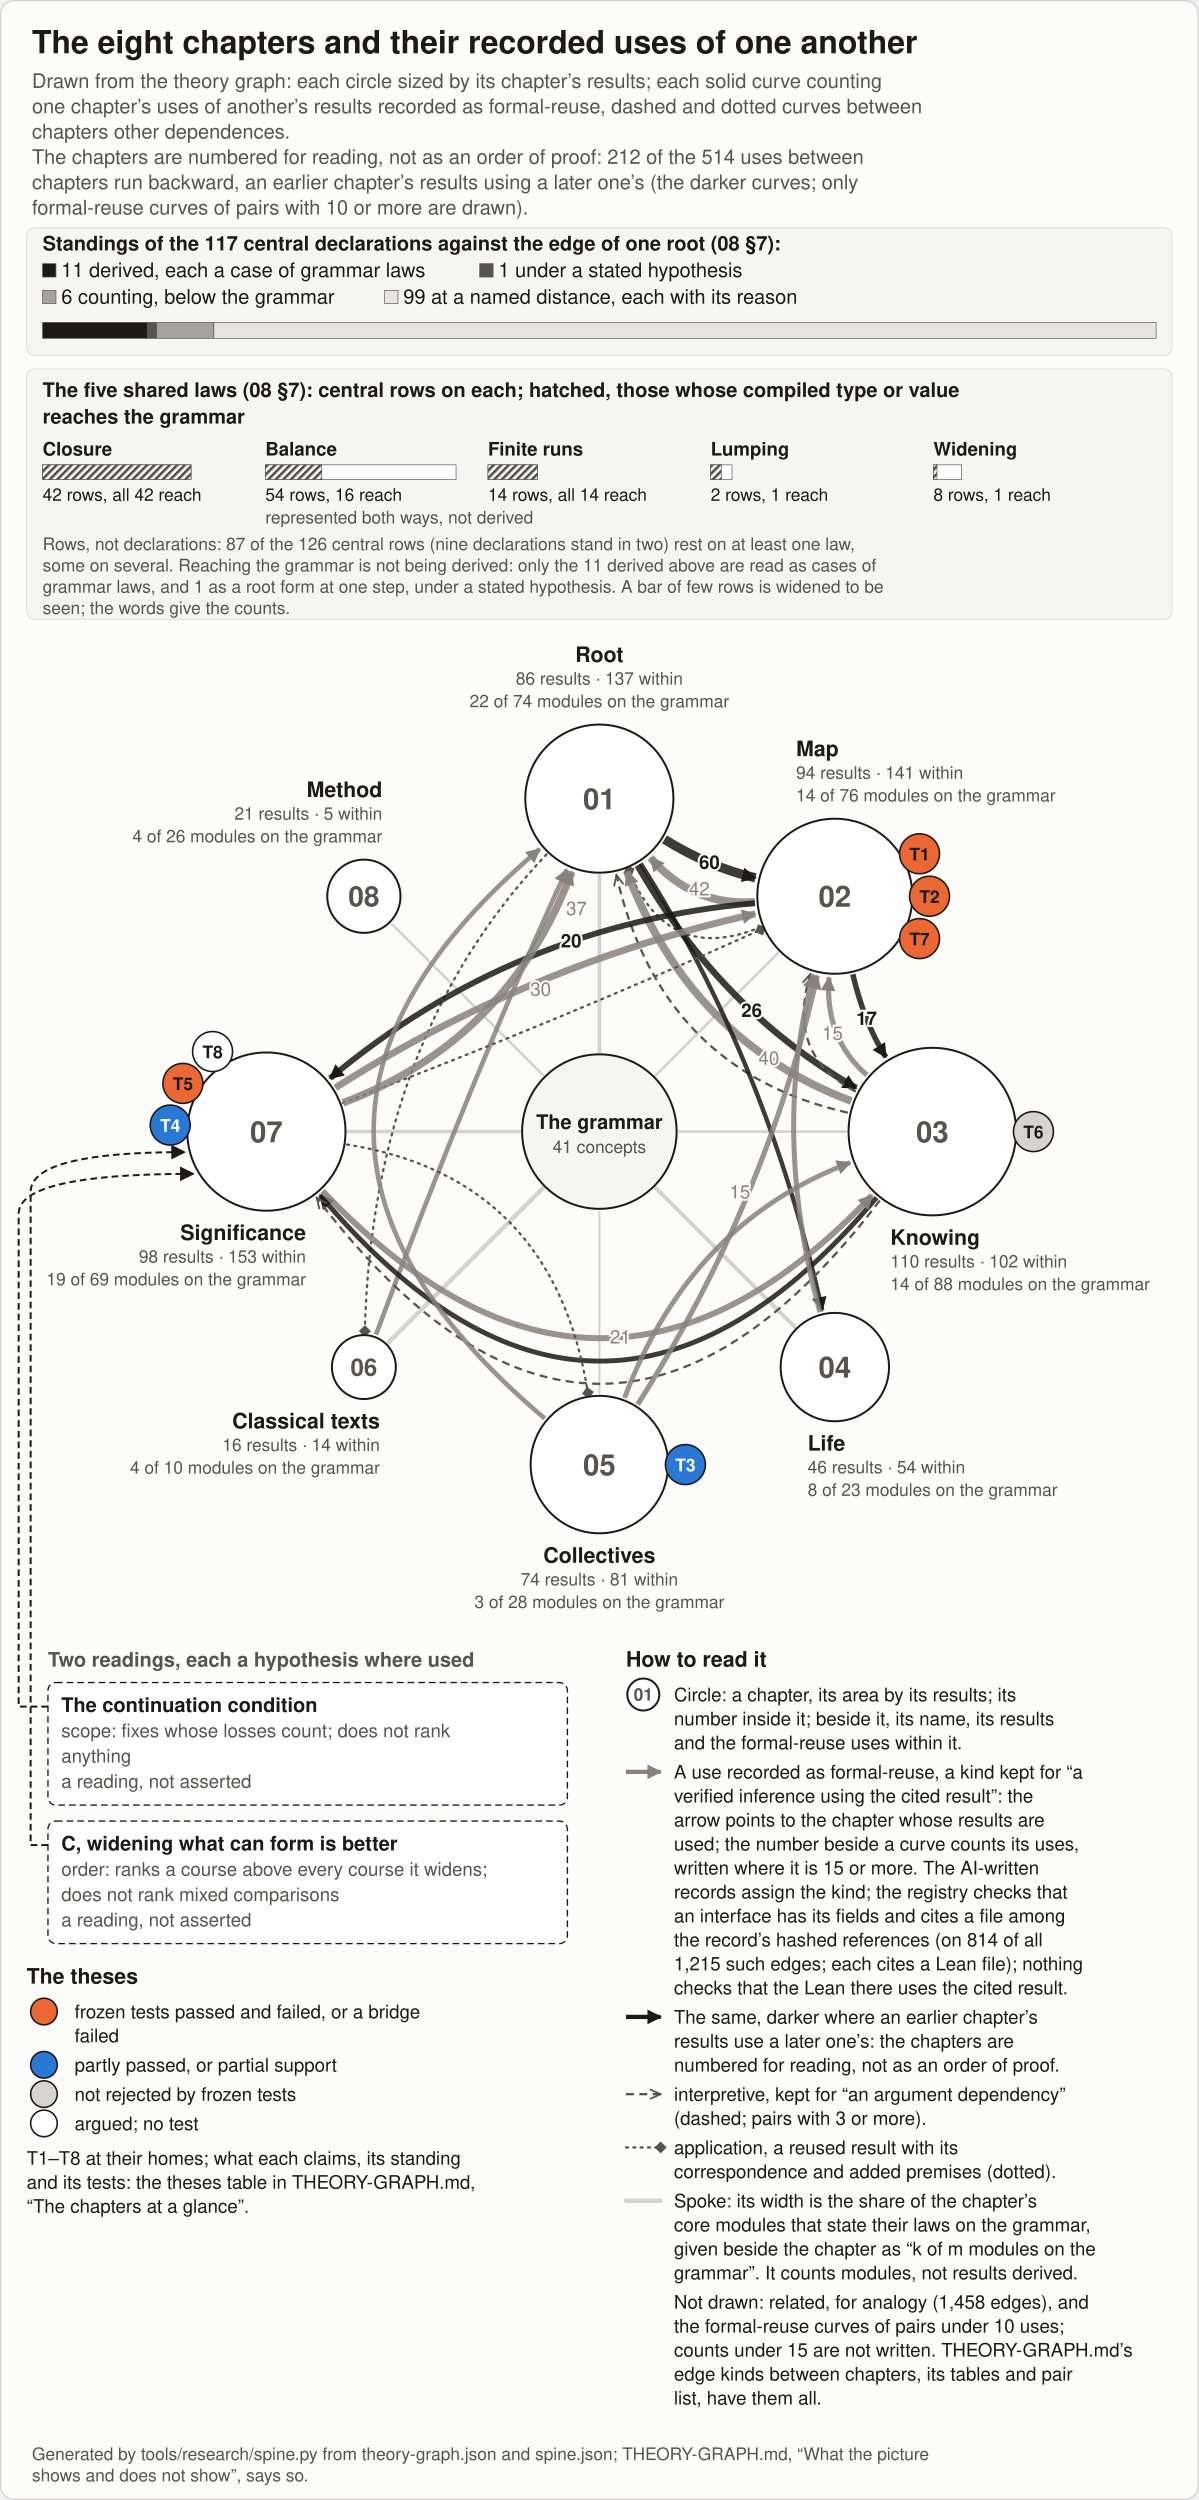
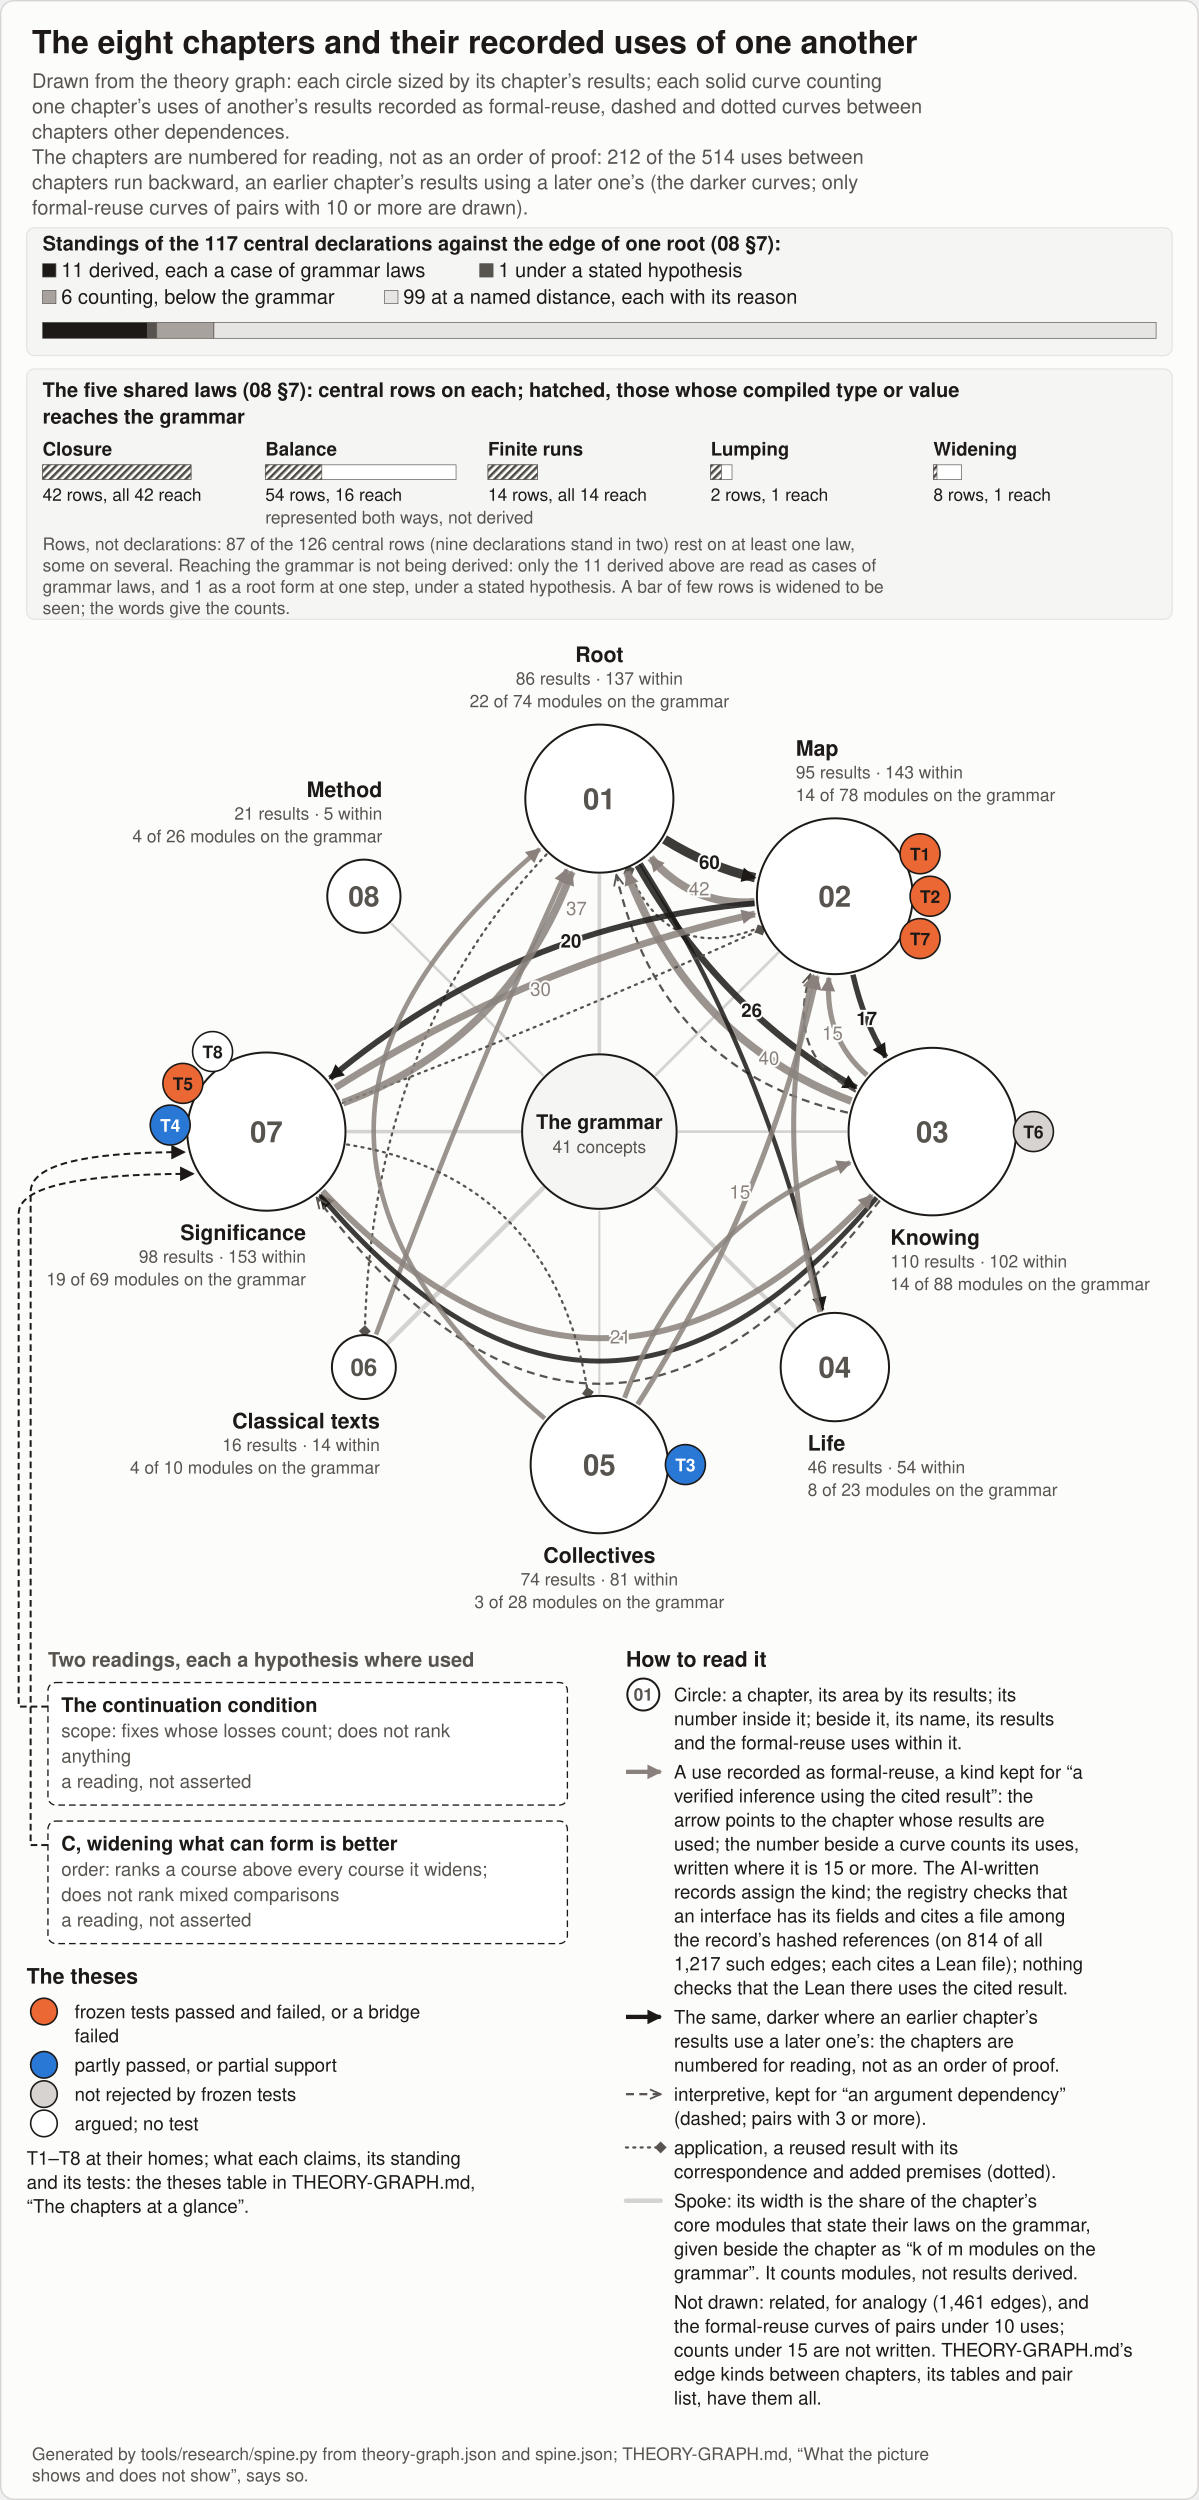
<svg xmlns="http://www.w3.org/2000/svg" viewBox="0 0 900 1877" width="900" height="1877" role="img" aria-labelledby="spine-title spine-desc" font-family="Helvetica, Arial, sans-serif">
  <defs>
    <marker id="fwd" viewBox="0 0 10 10" refX="9" refY="5" markerWidth="11" markerHeight="11" markerUnits="userSpaceOnUse" orient="auto">
      <path d="M0,0 L10,5 L0,10 z" fill="#8a817c" />
    </marker>
    <marker id="back" viewBox="0 0 10 10" refX="9" refY="5" markerWidth="11" markerHeight="11" markerUnits="userSpaceOnUse" orient="auto">
      <path d="M0,0 L10,5 L0,10 z" fill="#1c1917" />
    </marker>
    <marker id="thin" viewBox="0 0 10 10" refX="9" refY="5" markerWidth="9" markerHeight="9" markerUnits="userSpaceOnUse" orient="auto">
      <path d="M0,1 L9,5 L0,9" fill="none" stroke="#57534e" stroke-width="1.5" />
    </marker>
    <marker id="diamond" viewBox="0 0 10 10" refX="5" refY="5" markerWidth="9" markerHeight="9" markerUnits="userSpaceOnUse" orient="auto">
      <path d="M5,0 L10,5 L5,10 L0,5 z" fill="#57534e" />
    </marker>
    <pattern id="reach" width="4" height="4" patternUnits="userSpaceOnUse" patternTransform="rotate(45)">
      <rect width="4" height="4" fill="#ffffff" />
      <rect width="2" height="4" fill="#57534e" />
    </pattern>
  </defs>
  <rect x="0.5" y="0.5" width="899" height="1876" rx="10" fill="#fcfcfb" stroke="#d6d3d1" />
  <text x="24" y="40" font-size="24" font-weight="bold" text-anchor="start" fill="#1c1917">The eight chapters and their recorded uses of one another</text>
  <text x="24" y="66" font-size="15" text-anchor="start" fill="#57534e">Drawn from the theory graph: each circle sized by its chapter’s results; each solid curve counting</text>
  <text x="24" y="85" font-size="15" text-anchor="start" fill="#57534e">one chapter’s uses of another’s results recorded as formal-reuse, dashed and dotted curves between</text>
  <text x="24" y="104" font-size="15" text-anchor="start" fill="#57534e">chapters other dependences.</text>
  <text x="24" y="123" font-size="15" text-anchor="start" fill="#57534e">The chapters are numbered for reading, not as an order of proof: 212 of the 514 uses between</text>
  <text x="24" y="142" font-size="15" text-anchor="start" fill="#57534e">chapters run backward, an earlier chapter’s results using a later one’s (the darker curves; only</text>
  <text x="24" y="161" font-size="15" text-anchor="start" fill="#57534e">formal-reuse curves of pairs with 10 or more are drawn).</text>
  <rect x="20" y="171" width="860" height="96" rx="6" fill="#f5f5f4" stroke="#e7e5e4" />
  <text x="32" y="188" font-size="15" font-weight="bold" text-anchor="start" fill="#1c1917">Standings of the 117 central declarations against the edge of one root (08 §7):</text>
  <rect x="32" y="198" width="10" height="10" fill="#1c1917" stroke="#57534e" stroke-width="0.5" />
  <text x="46" y="208" font-size="15" text-anchor="start" fill="#1c1917">11 derived, each a case of grammar laws</text>
  <rect x="360.2" y="198" width="10" height="10" fill="#57534e" stroke="#57534e" stroke-width="0.5" />
  <text x="374.2" y="208" font-size="15" text-anchor="start" fill="#1c1917">1 under a stated hypothesis</text>
  <rect x="32" y="218" width="10" height="10" fill="#a8a29e" stroke="#57534e" stroke-width="0.5" />
  <text x="46" y="228" font-size="15" text-anchor="start" fill="#1c1917">6 counting, below the grammar</text>
  <rect x="288.8" y="218" width="10" height="10" fill="#e7e5e4" stroke="#57534e" stroke-width="0.5" />
  <text x="302.8" y="228" font-size="15" text-anchor="start" fill="#1c1917">99 at a named distance, each with its reason</text>
  <rect x="32" y="242" width="78.6" height="12" fill="#1c1917" stroke="#57534e" stroke-width="0.5" />
  <rect x="110.6" y="242" width="7.1" height="12" fill="#57534e" stroke="#57534e" stroke-width="0.5" />
  <rect x="117.7" y="242" width="42.9" height="12" fill="#a8a29e" stroke="#57534e" stroke-width="0.5" />
  <rect x="160.6" y="242" width="707.4" height="12" fill="#e7e5e4" stroke="#57534e" stroke-width="0.5" />
  <rect x="20" y="277" width="860" height="188" rx="6" fill="#f5f5f4" stroke="#e7e5e4" />
  <text x="32" y="298" font-size="15" font-weight="bold" text-anchor="start" fill="#1c1917">The five shared laws (08 §7): central rows on each; hatched, those whose compiled type or value</text>
  <text x="32" y="318" font-size="15" font-weight="bold" text-anchor="start" fill="#1c1917">reaches the grammar</text>
  <text x="32" y="342" font-size="14" font-weight="bold" text-anchor="start" fill="#1c1917">Closure</text>
  <rect x="32" y="349" width="111.4" height="11" fill="#ffffff" stroke="#57534e" stroke-width="0.5" />
  <rect x="32" y="349" width="111.4" height="11" fill="url(#reach)" stroke="#57534e" stroke-width="0.5" />
  <text x="32" y="376" font-size="13" text-anchor="start" fill="#1c1917">42 rows, all 42 reach</text>
  <text x="199.2" y="342" font-size="14" font-weight="bold" text-anchor="start" fill="#1c1917">Balance</text>
  <rect x="199.2" y="349" width="143.2" height="11" fill="#ffffff" stroke="#57534e" stroke-width="0.5" />
  <rect x="199.2" y="349" width="42.4" height="11" fill="url(#reach)" stroke="#57534e" stroke-width="0.5" />
  <text x="199.2" y="376" font-size="13" text-anchor="start" fill="#1c1917">54 rows, 16 reach</text>
  <text x="199.2" y="393" font-size="13" text-anchor="start" fill="#57534e">represented both ways, not derived</text>
  <text x="366.4" y="342" font-size="14" font-weight="bold" text-anchor="start" fill="#1c1917">Finite runs</text>
  <rect x="366.4" y="349" width="37.1" height="11" fill="#ffffff" stroke="#57534e" stroke-width="0.5" />
  <rect x="366.4" y="349" width="37.1" height="11" fill="url(#reach)" stroke="#57534e" stroke-width="0.5" />
  <text x="366.4" y="376" font-size="13" text-anchor="start" fill="#1c1917">14 rows, all 14 reach</text>
  <text x="533.6" y="342" font-size="14" font-weight="bold" text-anchor="start" fill="#1c1917">Lumping</text>
  <rect x="533.6" y="349" width="16" height="11" fill="#ffffff" stroke="#57534e" stroke-width="0.5" />
  <rect x="533.6" y="349" width="8" height="11" fill="url(#reach)" stroke="#57534e" stroke-width="0.5" />
  <text x="533.6" y="376" font-size="13" text-anchor="start" fill="#1c1917">2 rows, 1 reach</text>
  <text x="700.8" y="342" font-size="14" font-weight="bold" text-anchor="start" fill="#1c1917">Widening</text>
  <rect x="700.8" y="349" width="21.2" height="11" fill="#ffffff" stroke="#57534e" stroke-width="0.5" />
  <rect x="700.8" y="349" width="2.7" height="11" fill="url(#reach)" stroke="#57534e" stroke-width="0.5" />
  <text x="700.8" y="376" font-size="13" text-anchor="start" fill="#1c1917">8 rows, 1 reach</text>
  <text x="32" y="413" font-size="13" text-anchor="start" fill="#57534e">Rows, not declarations: 87 of the 126 central rows (nine declarations stand in two) rest on at least one law,</text>
  <text x="32" y="429" font-size="13" text-anchor="start" fill="#57534e">some on several. Reaching the grammar is not being derived: only the 11 derived above are read as cases of</text>
  <text x="32" y="445" font-size="13" text-anchor="start" fill="#57534e">grammar laws, and 1 as a root form at one step, under a stated hypothesis. A bar of few rows is widened to be</text>
  <text x="32" y="461" font-size="13" text-anchor="start" fill="#57534e">seen; the words give the counts.</text>
  <line x1="450" y1="657.3" x2="450" y2="789.6" stroke="#a8a29e" stroke-opacity="0.45" stroke-width="2.8" stroke-linecap="round" />
-   <line x1="584.2" y1="715.4" x2="492.4" y2="807.2" stroke="#a8a29e" stroke-opacity="0.45" stroke-width="2.1" stroke-linecap="round" />
+   <line x1="584" y1="715.6" x2="492.4" y2="807.2" stroke="#a8a29e" stroke-opacity="0.45" stroke-width="2.1" stroke-linecap="round" />
  <line x1="635.1" y1="849.6" x2="510" y2="849.6" stroke="#a8a29e" stroke-opacity="0.45" stroke-width="2" stroke-linecap="round" />
  <line x1="596.6" y1="996.2" x2="492.4" y2="892.1" stroke="#a8a29e" stroke-opacity="0.45" stroke-width="3.1" stroke-linecap="round" />
  <line x1="450" y1="1046" x2="450" y2="909.6" stroke="#a8a29e" stroke-opacity="0.45" stroke-width="1.6" stroke-linecap="round" />
  <line x1="291.6" y1="1008" x2="407.6" y2="892.1" stroke="#a8a29e" stroke-opacity="0.45" stroke-width="3.4" stroke-linecap="round" />
  <line x1="261.4" y1="849.6" x2="390" y2="849.6" stroke="#a8a29e" stroke-opacity="0.45" stroke-width="2.7" stroke-linecap="round" />
  <line x1="294.1" y1="693.7" x2="407.6" y2="807.2" stroke="#a8a29e" stroke-opacity="0.45" stroke-width="1.9" stroke-linecap="round" />
  <circle cx="450" cy="849.6" r="58" fill="#f5f5f4" stroke="#1c1917" stroke-width="1.5" />
  <text x="450" y="847.6" font-size="15" font-weight="bold" text-anchor="middle" fill="#1c1917">The grammar</text>
  <text x="450" y="865.6" font-size="13" text-anchor="middle" fill="#57534e">41 concepts</text>
-   <path d="M498.9,630.2 Q532.3,651 567.2,659.1" fill="none" stroke="#1c1917" stroke-opacity="0.85" stroke-width="7" marker-end="url(#back)" />
-   <path d="M566.8,677.2 Q520,680.6 488.4,644" fill="none" stroke="#8a817c" stroke-opacity="0.85" stroke-width="6" marker-end="url(#fwd)" />
-   <path d="M571.2,696 Q501.7,724.9 472.3,653.9" fill="none" stroke="#57534e" stroke-width="1.7" stroke-dasharray="1.5 4" stroke-linecap="round" marker-end="url(#diamond)" />
+   <path d="M498.9,630.2 Q532.3,651 566.9,659" fill="none" stroke="#1c1917" stroke-opacity="0.85" stroke-width="7" marker-end="url(#back)" />
+   <path d="M566.5,677.2 Q520,680.6 488.4,644" fill="none" stroke="#8a817c" stroke-opacity="0.85" stroke-width="6" marker-end="url(#fwd)" />
+   <path d="M570.9,696.1 Q501.7,724.9 472.3,653.9" fill="none" stroke="#57534e" stroke-width="1.7" stroke-dasharray="1.5 4" stroke-linecap="round" marker-end="url(#diamond)" />
  <path d="M478.7,649.7 Q541.1,758.6 642.8,816.9" fill="none" stroke="#1c1917" stroke-opacity="0.85" stroke-width="4.9" marker-end="url(#back)" />
  <path d="M639.2,826.7 Q518.4,781.2 470.7,654.5" fill="none" stroke="#8a817c" stroke-opacity="0.85" stroke-width="5.9" marker-end="url(#fwd)" />
  <path d="M636.6,835.4 Q495.8,803.8 462.8,656.9" fill="none" stroke="#57534e" stroke-width="1.7" stroke-dasharray="6 4" marker-end="url(#thin)" />
  <path d="M481,648.3 Q576,797.5 617.3,983.8" fill="none" stroke="#1c1917" stroke-opacity="0.85" stroke-width="3.3" marker-end="url(#back)" />
  <path d="M410.3,641.5 Q279.7,779.1 273.9,999.4" fill="none" stroke="#57534e" stroke-width="1.7" stroke-dasharray="1.5 4" stroke-linecap="round" marker-end="url(#diamond)" />
  <path d="M282.3,1002 Q353.6,809.7 425.5,652.9" fill="none" stroke="#8a817c" stroke-opacity="0.85" stroke-width="3.5" marker-end="url(#fwd)" />
-   <path d="M640.3,731.5 Q648.6,767.4 665.1,793.7" fill="none" stroke="#1c1917" stroke-opacity="0.85" stroke-width="4.1" marker-end="url(#back)" />
-   <path d="M650.9,807.2 Q619,779.6 622.4,733.9" fill="none" stroke="#8a817c" stroke-opacity="0.85" stroke-width="3.9" marker-end="url(#fwd)" />
-   <path d="M642.5,819.6 Q589.5,791.9 608.5,731.2" fill="none" stroke="#57534e" stroke-width="1.7" stroke-dasharray="6 4" marker-end="url(#thin)" />
-   <path d="M566.8,678.1 Q385.6,694.1 247.8,809.6" fill="none" stroke="#1c1917" stroke-opacity="0.85" stroke-width="4.4" marker-end="url(#back)" />
-   <path d="M251.8,816.7 Q397.8,723.7 567.1,686.1" fill="none" stroke="#8a817c" stroke-opacity="0.85" stroke-width="5.2" marker-end="url(#fwd)" />
-   <path d="M257.4,828 Q416.2,768 571,698.1" fill="none" stroke="#57534e" stroke-width="1.7" stroke-dasharray="1.5 4" stroke-linecap="round" marker-end="url(#diamond)" />
+   <path d="M640.4,731.8 Q648.6,767.4 665.1,793.7" fill="none" stroke="#1c1917" stroke-opacity="0.85" stroke-width="4.1" marker-end="url(#back)" />
+   <path d="M650.9,807.2 Q619,779.6 622.3,734.2" fill="none" stroke="#8a817c" stroke-opacity="0.85" stroke-width="3.9" marker-end="url(#fwd)" />
+   <path d="M642.5,819.6 Q589.5,791.9 608.4,731.5" fill="none" stroke="#57534e" stroke-width="1.7" stroke-dasharray="6 4" marker-end="url(#thin)" />
+   <path d="M566.5,678.2 Q385.6,694.1 247.8,809.6" fill="none" stroke="#1c1917" stroke-opacity="0.85" stroke-width="4.4" marker-end="url(#back)" />
+   <path d="M251.8,816.7 Q397.8,723.7 566.8,686.2" fill="none" stroke="#8a817c" stroke-opacity="0.85" stroke-width="5.2" marker-end="url(#fwd)" />
+   <path d="M257.4,828 Q416.2,768 570.8,698.2" fill="none" stroke="#57534e" stroke-width="1.7" stroke-dasharray="1.5 4" stroke-linecap="round" marker-end="url(#diamond)" />
  <path d="M658.1,899.2 Q450,1145.6 240.3,897.3" fill="none" stroke="#1c1917" stroke-opacity="0.85" stroke-width="3.7" marker-end="url(#back)" />
  <path d="M660.6,901.3 Q450,1177.6 237.8,899.3" fill="none" stroke="#57534e" stroke-width="1.7" stroke-dasharray="6 4" marker-end="url(#thin)" />
  <path d="M242.2,894.2 Q450,1113.6 654.7,897.5" fill="none" stroke="#8a817c" stroke-opacity="0.85" stroke-width="4.5" marker-end="url(#fwd)" />
-   <path d="M615.6,985.2 Q578.8,849.6 610.7,731.9" fill="none" stroke="#8a817c" stroke-opacity="0.85" stroke-width="3.8" marker-end="url(#fwd)" />
+   <path d="M615.6,985.2 Q578.8,849.6 610.7,732.2" fill="none" stroke="#8a817c" stroke-opacity="0.85" stroke-width="3.8" marker-end="url(#fwd)" />
  <path d="M409,1065 Q154,849.6 405.2,637.5" fill="none" stroke="#8a817c" stroke-opacity="0.85" stroke-width="3.5" marker-end="url(#fwd)" />
-   <path d="M478.8,1054.4 Q576,901.8 613.5,732.6" fill="none" stroke="#8a817c" stroke-opacity="0.85" stroke-width="3.9" marker-end="url(#fwd)" />
+   <path d="M478.8,1054.4 Q576,901.8 613.5,732.9" fill="none" stroke="#8a817c" stroke-opacity="0.85" stroke-width="3.9" marker-end="url(#fwd)" />
  <path d="M468.9,1049.5 Q518.4,918.1 638.3,872.9" fill="none" stroke="#8a817c" stroke-opacity="0.85" stroke-width="3.7" marker-end="url(#fwd)" />
  <path d="M257.5,828 Q381.6,781.2 429.3,654.5" fill="none" stroke="#8a817c" stroke-opacity="0.85" stroke-width="5.7" marker-end="url(#fwd)" />
  <path d="M260.6,859.3 Q415.5,884.1 441.4,1045.7" fill="none" stroke="#57534e" stroke-width="1.7" stroke-dasharray="1.5 4" stroke-linecap="round" marker-end="url(#diamond)" />
  <circle cx="450" cy="599.6" r="55.6" fill="#ffffff" stroke="#1c1917" stroke-width="1.5" />
  <text x="450" y="607.6" font-size="22" font-weight="bold" text-anchor="middle" fill="#57534e">01</text>
  <text x="450" y="497" font-size="16" font-weight="bold" text-anchor="middle" fill="#1c1917" stroke="#fcfcfb" stroke-width="3" paint-order="stroke">Root</text>
  <text x="450" y="514" font-size="13" text-anchor="middle" fill="#57534e" stroke="#fcfcfb" stroke-width="3" paint-order="stroke">86 results · 137 within</text>
  <text x="450" y="531" font-size="13" text-anchor="middle" fill="#57534e" stroke="#fcfcfb" stroke-width="3" paint-order="stroke">22 of 74 modules on the grammar</text>
-   <circle cx="626.8" cy="672.9" r="58.2" fill="#ffffff" stroke="#1c1917" stroke-width="1.5" />
+   <circle cx="626.8" cy="672.9" r="58.5" fill="#ffffff" stroke="#1c1917" stroke-width="1.5" />
  <text x="626.8" y="680.8" font-size="22" font-weight="bold" text-anchor="middle" fill="#57534e">02</text>
-   <text x="597.7" y="567.7" font-size="16" font-weight="bold" text-anchor="start" fill="#1c1917" stroke="#fcfcfb" stroke-width="3" paint-order="stroke">Map</text>
-   <text x="597.7" y="584.7" font-size="13" text-anchor="start" fill="#57534e" stroke="#fcfcfb" stroke-width="3" paint-order="stroke">94 results · 141 within</text>
-   <text x="597.7" y="601.7" font-size="13" text-anchor="start" fill="#57534e" stroke="#fcfcfb" stroke-width="3" paint-order="stroke">14 of 76 modules on the grammar</text>
+   <text x="597.5" y="567.4" font-size="16" font-weight="bold" text-anchor="start" fill="#1c1917" stroke="#fcfcfb" stroke-width="3" paint-order="stroke">Map</text>
+   <text x="597.5" y="584.4" font-size="13" text-anchor="start" fill="#57534e" stroke="#fcfcfb" stroke-width="3" paint-order="stroke">95 results · 143 within</text>
+   <text x="597.5" y="601.4" font-size="13" text-anchor="start" fill="#57534e" stroke="#fcfcfb" stroke-width="3" paint-order="stroke">14 of 78 modules on the grammar</text>
  <circle cx="700" cy="849.6" r="62.9" fill="#ffffff" stroke="#1c1917" stroke-width="1.5" />
  <text x="700" y="857.6" font-size="22" font-weight="bold" text-anchor="middle" fill="#57534e">03</text>
  <text x="668.5" y="934.6" font-size="16" font-weight="bold" text-anchor="start" fill="#1c1917" stroke="#fcfcfb" stroke-width="3" paint-order="stroke">Knowing</text>
  <text x="668.5" y="951.6" font-size="13" text-anchor="start" fill="#57534e" stroke="#fcfcfb" stroke-width="3" paint-order="stroke">110 results · 102 within</text>
  <text x="668.5" y="968.6" font-size="13" text-anchor="start" fill="#57534e" stroke="#fcfcfb" stroke-width="3" paint-order="stroke">14 of 88 modules on the grammar</text>
  <circle cx="626.8" cy="1026.4" r="40.7" fill="#ffffff" stroke="#1c1917" stroke-width="1.5" />
  <text x="626.8" y="1034.3" font-size="22" font-weight="bold" text-anchor="middle" fill="#57534e">04</text>
  <text x="606.4" y="1089.1" font-size="16" font-weight="bold" text-anchor="start" fill="#1c1917" stroke="#fcfcfb" stroke-width="3" paint-order="stroke">Life</text>
  <text x="606.4" y="1106.1" font-size="13" text-anchor="start" fill="#57534e" stroke="#fcfcfb" stroke-width="3" paint-order="stroke">46 results · 54 within</text>
  <text x="606.4" y="1123.1" font-size="13" text-anchor="start" fill="#57534e" stroke="#fcfcfb" stroke-width="3" paint-order="stroke">8 of 23 modules on the grammar</text>
  <circle cx="450" cy="1099.6" r="51.6" fill="#ffffff" stroke="#1c1917" stroke-width="1.5" />
  <text x="450" y="1107.6" font-size="22" font-weight="bold" text-anchor="middle" fill="#57534e">05</text>
  <text x="450" y="1173.3" font-size="16" font-weight="bold" text-anchor="middle" fill="#1c1917" stroke="#fcfcfb" stroke-width="3" paint-order="stroke">Collectives</text>
  <text x="450" y="1190.3" font-size="13" text-anchor="middle" fill="#57534e" stroke="#fcfcfb" stroke-width="3" paint-order="stroke">74 results · 81 within</text>
  <text x="450" y="1207.3" font-size="13" text-anchor="middle" fill="#57534e" stroke="#fcfcfb" stroke-width="3" paint-order="stroke">3 of 28 modules on the grammar</text>
  <circle cx="273.2" cy="1026.4" r="24" fill="#ffffff" stroke="#1c1917" stroke-width="1.5" />
  <text x="273.2" y="1032.9" font-size="18" font-weight="bold" text-anchor="middle" fill="#57534e">06</text>
  <text x="285.2" y="1072.4" font-size="16" font-weight="bold" text-anchor="end" fill="#1c1917" stroke="#fcfcfb" stroke-width="3" paint-order="stroke">Classical texts</text>
  <text x="285.2" y="1089.4" font-size="13" text-anchor="end" fill="#57534e" stroke="#fcfcfb" stroke-width="3" paint-order="stroke">16 results · 14 within</text>
  <text x="285.2" y="1106.4" font-size="13" text-anchor="end" fill="#57534e" stroke="#fcfcfb" stroke-width="3" paint-order="stroke">4 of 10 modules on the grammar</text>
  <circle cx="200" cy="849.6" r="59.4" fill="#ffffff" stroke="#1c1917" stroke-width="1.5" />
  <text x="200" y="857.6" font-size="22" font-weight="bold" text-anchor="middle" fill="#57534e">07</text>
  <text x="229.7" y="931" font-size="16" font-weight="bold" text-anchor="end" fill="#1c1917" stroke="#fcfcfb" stroke-width="3" paint-order="stroke">Significance</text>
  <text x="229.7" y="948" font-size="13" text-anchor="end" fill="#57534e" stroke="#fcfcfb" stroke-width="3" paint-order="stroke">98 results · 153 within</text>
  <text x="229.7" y="965" font-size="13" text-anchor="end" fill="#57534e" stroke="#fcfcfb" stroke-width="3" paint-order="stroke">19 of 69 modules on the grammar</text>
  <circle cx="273.2" cy="672.9" r="27.5" fill="#ffffff" stroke="#1c1917" stroke-width="1.5" />
  <text x="273.2" y="680.4" font-size="21" font-weight="bold" text-anchor="middle" fill="#57534e">08</text>
  <text x="287" y="598.4" font-size="16" font-weight="bold" text-anchor="end" fill="#1c1917" stroke="#fcfcfb" stroke-width="3" paint-order="stroke">Method</text>
  <text x="287" y="615.4" font-size="13" text-anchor="end" fill="#57534e" stroke="#fcfcfb" stroke-width="3" paint-order="stroke">21 results · 5 within</text>
  <text x="287" y="632.4" font-size="13" text-anchor="end" fill="#57534e" stroke="#fcfcfb" stroke-width="3" paint-order="stroke">4 of 26 modules on the grammar</text>
-   <circle cx="690.4" cy="641" r="15" fill="#eb6834" stroke="#1c1917" stroke-width="1.2" />
-   <text x="690.4" y="646" font-size="13" font-weight="bold" text-anchor="middle" fill="#1c1917">T1</text>
-   <circle cx="697.9" cy="672.9" r="15" fill="#eb6834" stroke="#1c1917" stroke-width="1.2" />
-   <text x="697.9" y="677.9" font-size="13" font-weight="bold" text-anchor="middle" fill="#1c1917">T2</text>
-   <circle cx="690.4" cy="704.7" r="15" fill="#eb6834" stroke="#1c1917" stroke-width="1.2" />
-   <text x="690.4" y="709.7" font-size="13" font-weight="bold" text-anchor="middle" fill="#1c1917">T7</text>
+   <circle cx="690.8" cy="641" r="15" fill="#eb6834" stroke="#1c1917" stroke-width="1.2" />
+   <text x="690.8" y="646" font-size="13" font-weight="bold" text-anchor="middle" fill="#1c1917">T1</text>
+   <circle cx="698.3" cy="672.9" r="15" fill="#eb6834" stroke="#1c1917" stroke-width="1.2" />
+   <text x="698.3" y="677.9" font-size="13" font-weight="bold" text-anchor="middle" fill="#1c1917">T2</text>
+   <circle cx="690.8" cy="704.7" r="15" fill="#eb6834" stroke="#1c1917" stroke-width="1.2" />
+   <text x="690.8" y="709.7" font-size="13" font-weight="bold" text-anchor="middle" fill="#1c1917">T7</text>
  <circle cx="514.6" cy="1099.6" r="15" fill="#2a78d6" stroke="#1c1917" stroke-width="1.2" />
  <text x="514.6" y="1104.6" font-size="13" font-weight="bold" text-anchor="middle" fill="#ffffff">T3</text>
  <circle cx="127.8" cy="844.7" r="15" fill="#2a78d6" stroke="#1c1917" stroke-width="1.2" />
  <text x="127.8" y="849.7" font-size="13" font-weight="bold" text-anchor="middle" fill="#ffffff">T4</text>
  <circle cx="137.3" cy="813.4" r="15" fill="#eb6834" stroke="#1c1917" stroke-width="1.2" />
  <text x="137.3" y="818.4" font-size="13" font-weight="bold" text-anchor="middle" fill="#1c1917">T5</text>
  <circle cx="159.6" cy="789.5" r="15" fill="#ffffff" stroke="#1c1917" stroke-width="1.2" />
  <text x="159.6" y="794.5" font-size="13" font-weight="bold" text-anchor="middle" fill="#1c1917">T8</text>
  <circle cx="775.9" cy="849.6" r="15" fill="#d6d3d1" stroke="#1c1917" stroke-width="1.2" />
  <text x="775.9" y="854.6" font-size="13" font-weight="bold" text-anchor="middle" fill="#1c1917">T6</text>
  <text x="532.6" y="652.3" font-size="14" font-weight="bold" text-anchor="middle" fill="#1c1917" stroke="#fcfcfb" stroke-width="3" paint-order="stroke">60</text>
-   <text x="525" y="672.3" font-size="14" text-anchor="middle" fill="#8a817c" stroke="#fcfcfb" stroke-width="3" paint-order="stroke">42</text>
+   <text x="524.9" y="672.3" font-size="14" text-anchor="middle" fill="#8a817c" stroke="#fcfcfb" stroke-width="3" paint-order="stroke">42</text>
  <text x="577.3" y="799.4" font-size="14" text-anchor="middle" fill="#8a817c" stroke="#fcfcfb" stroke-width="3" paint-order="stroke">40</text>
  <text x="432.8" y="687" font-size="14" text-anchor="middle" fill="#8a817c" stroke="#fcfcfb" stroke-width="3" paint-order="stroke">37</text>
-   <text x="405.9" y="747.6" font-size="14" text-anchor="middle" fill="#8a817c" stroke="#fcfcfb" stroke-width="3" paint-order="stroke">30</text>
+   <text x="405.8" y="747.6" font-size="14" text-anchor="middle" fill="#8a817c" stroke="#fcfcfb" stroke-width="3" paint-order="stroke">30</text>
  <text x="564.3" y="763.5" font-size="14" font-weight="bold" text-anchor="middle" fill="#1c1917" stroke="#fcfcfb" stroke-width="3" paint-order="stroke">26</text>
  <text x="465.7" y="1008.7" font-size="14" text-anchor="middle" fill="#8a817c" stroke="#fcfcfb" stroke-width="3" paint-order="stroke">21</text>
-   <text x="428.8" y="711.3" font-size="14" font-weight="bold" text-anchor="middle" fill="#1c1917" stroke="#fcfcfb" stroke-width="3" paint-order="stroke">20</text>
-   <text x="650.6" y="769.5" font-size="14" font-weight="bold" text-anchor="middle" fill="#1c1917" stroke="#fcfcfb" stroke-width="3" paint-order="stroke">17</text>
+   <text x="428.7" y="711.4" font-size="14" font-weight="bold" text-anchor="middle" fill="#1c1917" stroke="#fcfcfb" stroke-width="3" paint-order="stroke">20</text>
+   <text x="650.7" y="769.6" font-size="14" font-weight="bold" text-anchor="middle" fill="#1c1917" stroke="#fcfcfb" stroke-width="3" paint-order="stroke">17</text>
  <text x="625" y="780.7" font-size="14" text-anchor="middle" fill="#8a817c" stroke="#fcfcfb" stroke-width="3" paint-order="stroke">15</text>
-   <text x="555.5" y="899.8" font-size="14" text-anchor="middle" fill="#8a817c" stroke="#fcfcfb" stroke-width="3" paint-order="stroke">15</text>
+   <text x="555.5" y="899.9" font-size="14" text-anchor="middle" fill="#8a817c" stroke="#fcfcfb" stroke-width="3" paint-order="stroke">15</text>
  <text x="36" y="1251.3" font-size="15" font-weight="bold" text-anchor="start" fill="#57534e">Two readings, each a hypothesis where used</text>
  <rect x="36" y="1263.256" width="390" height="92" rx="6" fill="#ffffff" stroke="#1c1917" stroke-dasharray="5 3" />
  <text x="46" y="1285.3" font-size="15" font-weight="bold" text-anchor="start" fill="#1c1917">The continuation condition</text>
  <text x="46" y="1304.3" font-size="14" text-anchor="start" fill="#57534e">scope: fixes whose losses count; does not rank</text>
  <text x="46" y="1323.3" font-size="14" text-anchor="start" fill="#57534e">anything</text>
  <text x="46" y="1342.3" font-size="14" text-anchor="start" fill="#57534e">a reading, not asserted</text>
  <path d="M36,1281.3 L14,1281.3 L14,911.3 Q14,881.3 145.1,881.3" fill="none" stroke="#1c1917" stroke-width="1.5" stroke-dasharray="5 3" marker-end="url(#back)" />
  <rect x="36" y="1367.256" width="390" height="92" rx="6" fill="#ffffff" stroke="#1c1917" stroke-dasharray="5 3" />
  <text x="46" y="1389.3" font-size="15" font-weight="bold" text-anchor="start" fill="#1c1917">C, widening what can form is better</text>
  <text x="46" y="1408.3" font-size="14" text-anchor="start" fill="#57534e">order: ranks a course above every course it widens;</text>
  <text x="46" y="1427.3" font-size="14" text-anchor="start" fill="#57534e">does not rank mixed comparisons</text>
  <text x="46" y="1446.3" font-size="14" text-anchor="start" fill="#57534e">a reading, not asserted</text>
  <path d="M36,1385.3 L23,1385.3 L23,895 Q23,865 138.5,865" fill="none" stroke="#1c1917" stroke-width="1.5" stroke-dasharray="5 3" marker-end="url(#back)" />
  <text x="20" y="1489.3" font-size="16" font-weight="bold" text-anchor="start" fill="#1c1917">The theses</text>
  <circle cx="33" cy="1510.256" r="10" fill="#eb6834" stroke="#1c1917" stroke-width="1.2" />
  <text x="56" y="1515.3" font-size="14" text-anchor="start" fill="#1c1917">frozen tests passed and failed, or a bridge</text>
  <text x="56" y="1533.3" font-size="14" text-anchor="start" fill="#1c1917">failed</text>
  <circle cx="33" cy="1550.256" r="10" fill="#2a78d6" stroke="#1c1917" stroke-width="1.2" />
  <text x="56" y="1555.3" font-size="14" text-anchor="start" fill="#1c1917">partly passed, or partial support</text>
  <circle cx="33" cy="1572.256" r="10" fill="#d6d3d1" stroke="#1c1917" stroke-width="1.2" />
  <text x="56" y="1577.3" font-size="14" text-anchor="start" fill="#1c1917">not rejected by frozen tests</text>
  <circle cx="33" cy="1594.256" r="10" fill="#ffffff" stroke="#1c1917" stroke-width="1.2" />
  <text x="56" y="1599.3" font-size="14" text-anchor="start" fill="#1c1917">argued; no test</text>
  <text x="20" y="1625.3" font-size="14" text-anchor="start" fill="#1c1917">T1–T8 at their homes; what each claims, its standing</text>
  <text x="20" y="1643.3" font-size="14" text-anchor="start" fill="#1c1917">and its tests: the theses table in THEORY-GRAPH.md,</text>
  <text x="20" y="1661.3" font-size="14" text-anchor="start" fill="#1c1917">“The chapters at a glance”.</text>
  <text x="470" y="1251.3" font-size="16" font-weight="bold" text-anchor="start" fill="#1c1917">How to read it</text>
  <circle cx="483" cy="1272.256" r="12" fill="#ffffff" stroke="#1c1917" stroke-width="1.5" />
  <text x="483" y="1276.8" font-size="13" font-weight="bold" text-anchor="middle" fill="#57534e">01</text>
  <text x="506" y="1277.3" font-size="14" text-anchor="start" fill="#1c1917">Circle: a chapter, its area by its results; its</text>
  <text x="506" y="1295.3" font-size="14" text-anchor="start" fill="#1c1917">number inside it; beside it, its name, its results</text>
  <text x="506" y="1313.3" font-size="14" text-anchor="start" fill="#1c1917">and the formal-reuse uses within it.</text>
  <line x1="470" y1="1330.3" x2="496" y2="1330.3" stroke="#8a817c" stroke-width="3.2" marker-end="url(#fwd)" />
  <text x="506" y="1335.3" font-size="14" text-anchor="start" fill="#1c1917">A use recorded as formal-reuse, a kind kept for “a</text>
  <text x="506" y="1353.3" font-size="14" text-anchor="start" fill="#1c1917">verified inference using the cited result”: the</text>
  <text x="506" y="1371.3" font-size="14" text-anchor="start" fill="#1c1917">arrow points to the chapter whose results are</text>
  <text x="506" y="1389.3" font-size="14" text-anchor="start" fill="#1c1917">used; the number beside a curve counts its uses,</text>
  <text x="506" y="1407.3" font-size="14" text-anchor="start" fill="#1c1917">written where it is 15 or more. The AI-written</text>
  <text x="506" y="1425.3" font-size="14" text-anchor="start" fill="#1c1917">records assign the kind; the registry checks that</text>
  <text x="506" y="1443.3" font-size="14" text-anchor="start" fill="#1c1917">an interface has its fields and cites a file among</text>
  <text x="506" y="1461.3" font-size="14" text-anchor="start" fill="#1c1917">the record’s hashed references (on 814 of all</text>
-   <text x="506" y="1479.3" font-size="14" text-anchor="start" fill="#1c1917">1,215 such edges; each cites a Lean file); nothing</text>
+   <text x="506" y="1479.3" font-size="14" text-anchor="start" fill="#1c1917">1,217 such edges; each cites a Lean file); nothing</text>
  <text x="506" y="1497.3" font-size="14" text-anchor="start" fill="#1c1917">checks that the Lean there uses the cited result.</text>
  <line x1="470" y1="1514.3" x2="496" y2="1514.3" stroke="#1c1917" stroke-width="3.2" marker-end="url(#back)" />
  <text x="506" y="1519.3" font-size="14" text-anchor="start" fill="#1c1917">The same, darker where an earlier chapter’s</text>
  <text x="506" y="1537.3" font-size="14" text-anchor="start" fill="#1c1917">results use a later one’s: the chapters are</text>
  <text x="506" y="1555.3" font-size="14" text-anchor="start" fill="#1c1917">numbered for reading, not as an order of proof.</text>
  <line x1="470" y1="1572.3" x2="496" y2="1572.3" stroke="#57534e" stroke-width="1.7" stroke-dasharray="6 4" marker-end="url(#thin)" />
  <text x="506" y="1577.3" font-size="14" text-anchor="start" fill="#1c1917">interpretive, kept for “an argument dependency”</text>
  <text x="506" y="1595.3" font-size="14" text-anchor="start" fill="#1c1917">(dashed; pairs with 3 or more).</text>
  <line x1="470" y1="1612.3" x2="496" y2="1612.3" stroke="#57534e" stroke-width="1.7" stroke-dasharray="1.5 4" stroke-linecap="round" marker-end="url(#diamond)" />
  <text x="506" y="1617.3" font-size="14" text-anchor="start" fill="#1c1917">application, a reused result with its</text>
  <text x="506" y="1635.3" font-size="14" text-anchor="start" fill="#1c1917">correspondence and added premises (dotted).</text>
  <line x1="470" y1="1652.3" x2="496" y2="1652.3" stroke="#a8a29e" stroke-opacity="0.45" stroke-width="3.4" stroke-linecap="round" />
  <text x="506" y="1657.3" font-size="14" text-anchor="start" fill="#1c1917">Spoke: its width is the share of the chapter’s</text>
  <text x="506" y="1675.3" font-size="14" text-anchor="start" fill="#1c1917">core modules that state their laws on the grammar,</text>
  <text x="506" y="1693.3" font-size="14" text-anchor="start" fill="#1c1917">given beside the chapter as “k of m modules on the</text>
  <text x="506" y="1711.3" font-size="14" text-anchor="start" fill="#1c1917">grammar”. It counts modules, not results derived.</text>
-   <text x="506" y="1733.3" font-size="14" text-anchor="start" fill="#1c1917">Not drawn: related, for analogy (1,458 edges), and</text>
+   <text x="506" y="1733.3" font-size="14" text-anchor="start" fill="#1c1917">Not drawn: related, for analogy (1,461 edges), and</text>
  <text x="506" y="1751.3" font-size="14" text-anchor="start" fill="#1c1917">the formal-reuse curves of pairs under 10 uses;</text>
  <text x="506" y="1769.3" font-size="14" text-anchor="start" fill="#1c1917">counts under 15 are not written. THEORY-GRAPH.md’s</text>
  <text x="506" y="1787.3" font-size="14" text-anchor="start" fill="#1c1917">edge kinds between chapters, its tables and pair</text>
  <text x="506" y="1805.3" font-size="14" text-anchor="start" fill="#1c1917">list, have them all.</text>
  <text x="24" y="1847" font-size="13" text-anchor="start" fill="#57534e">Generated by tools/research/spine.py from theory-graph.json and spine.json; THEORY-GRAPH.md, “What the picture</text>
  <text x="24" y="1863" font-size="13" text-anchor="start" fill="#57534e">shows and does not show”, says so.</text>
</svg>
